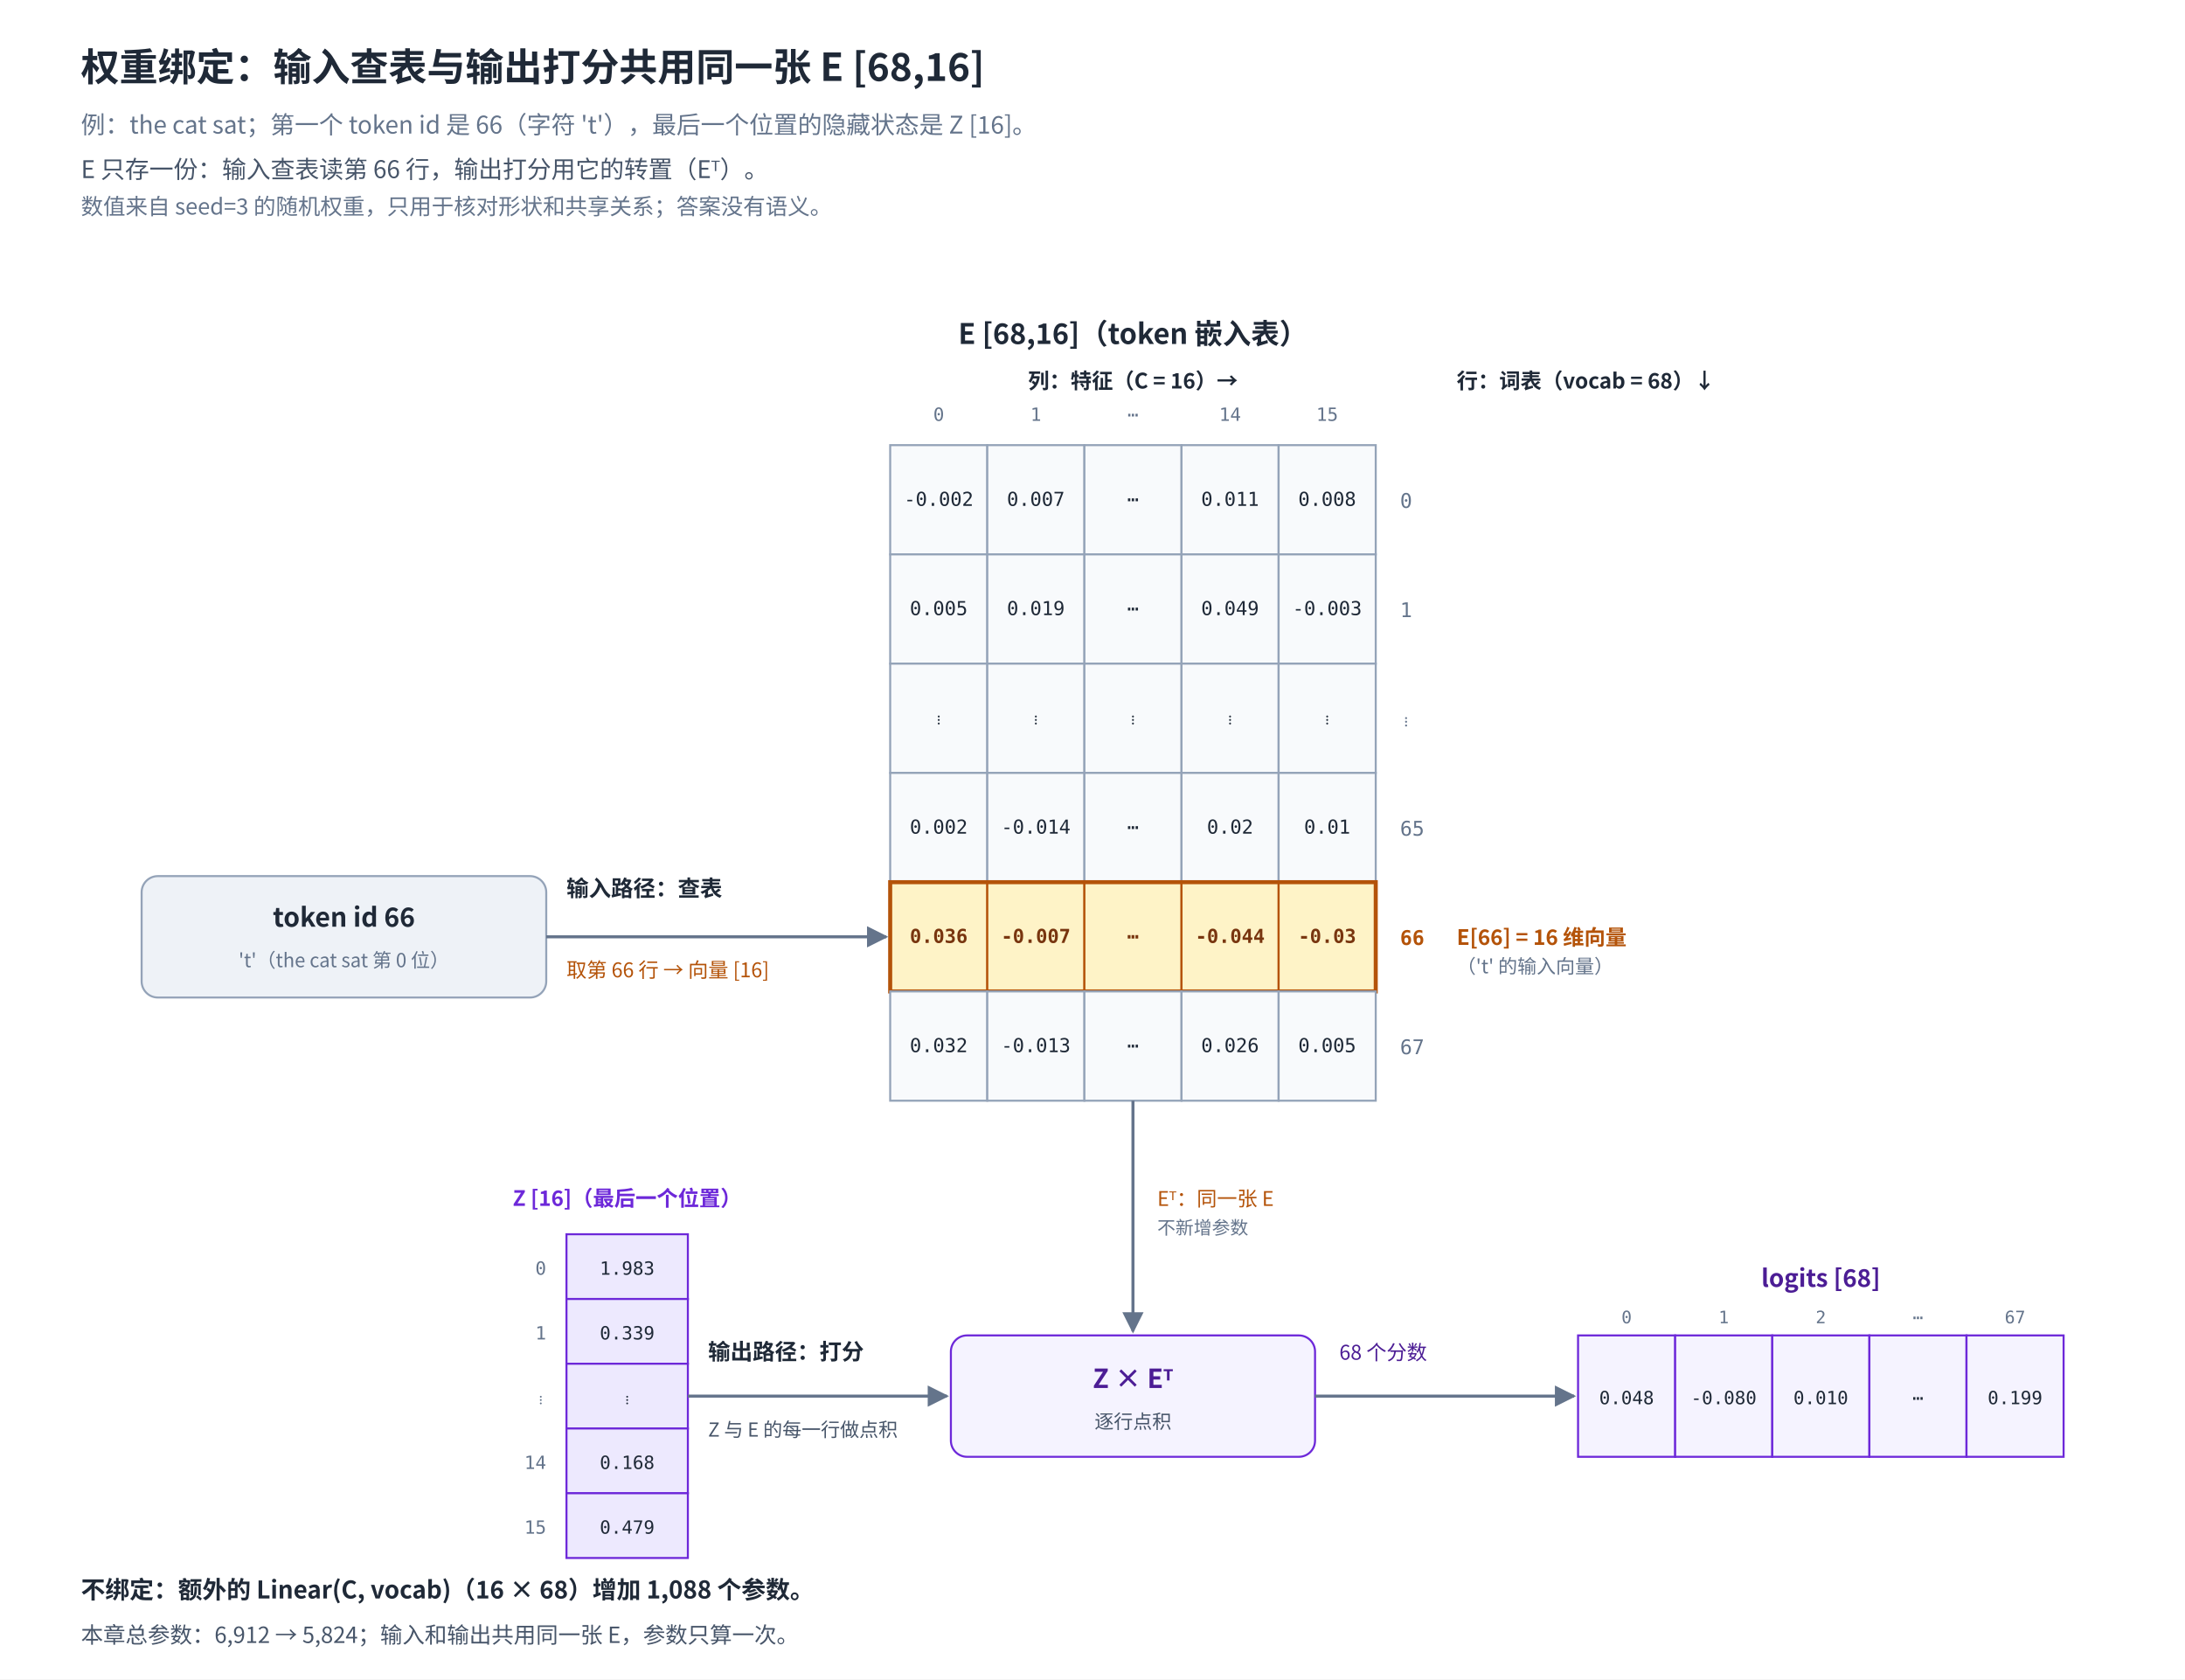
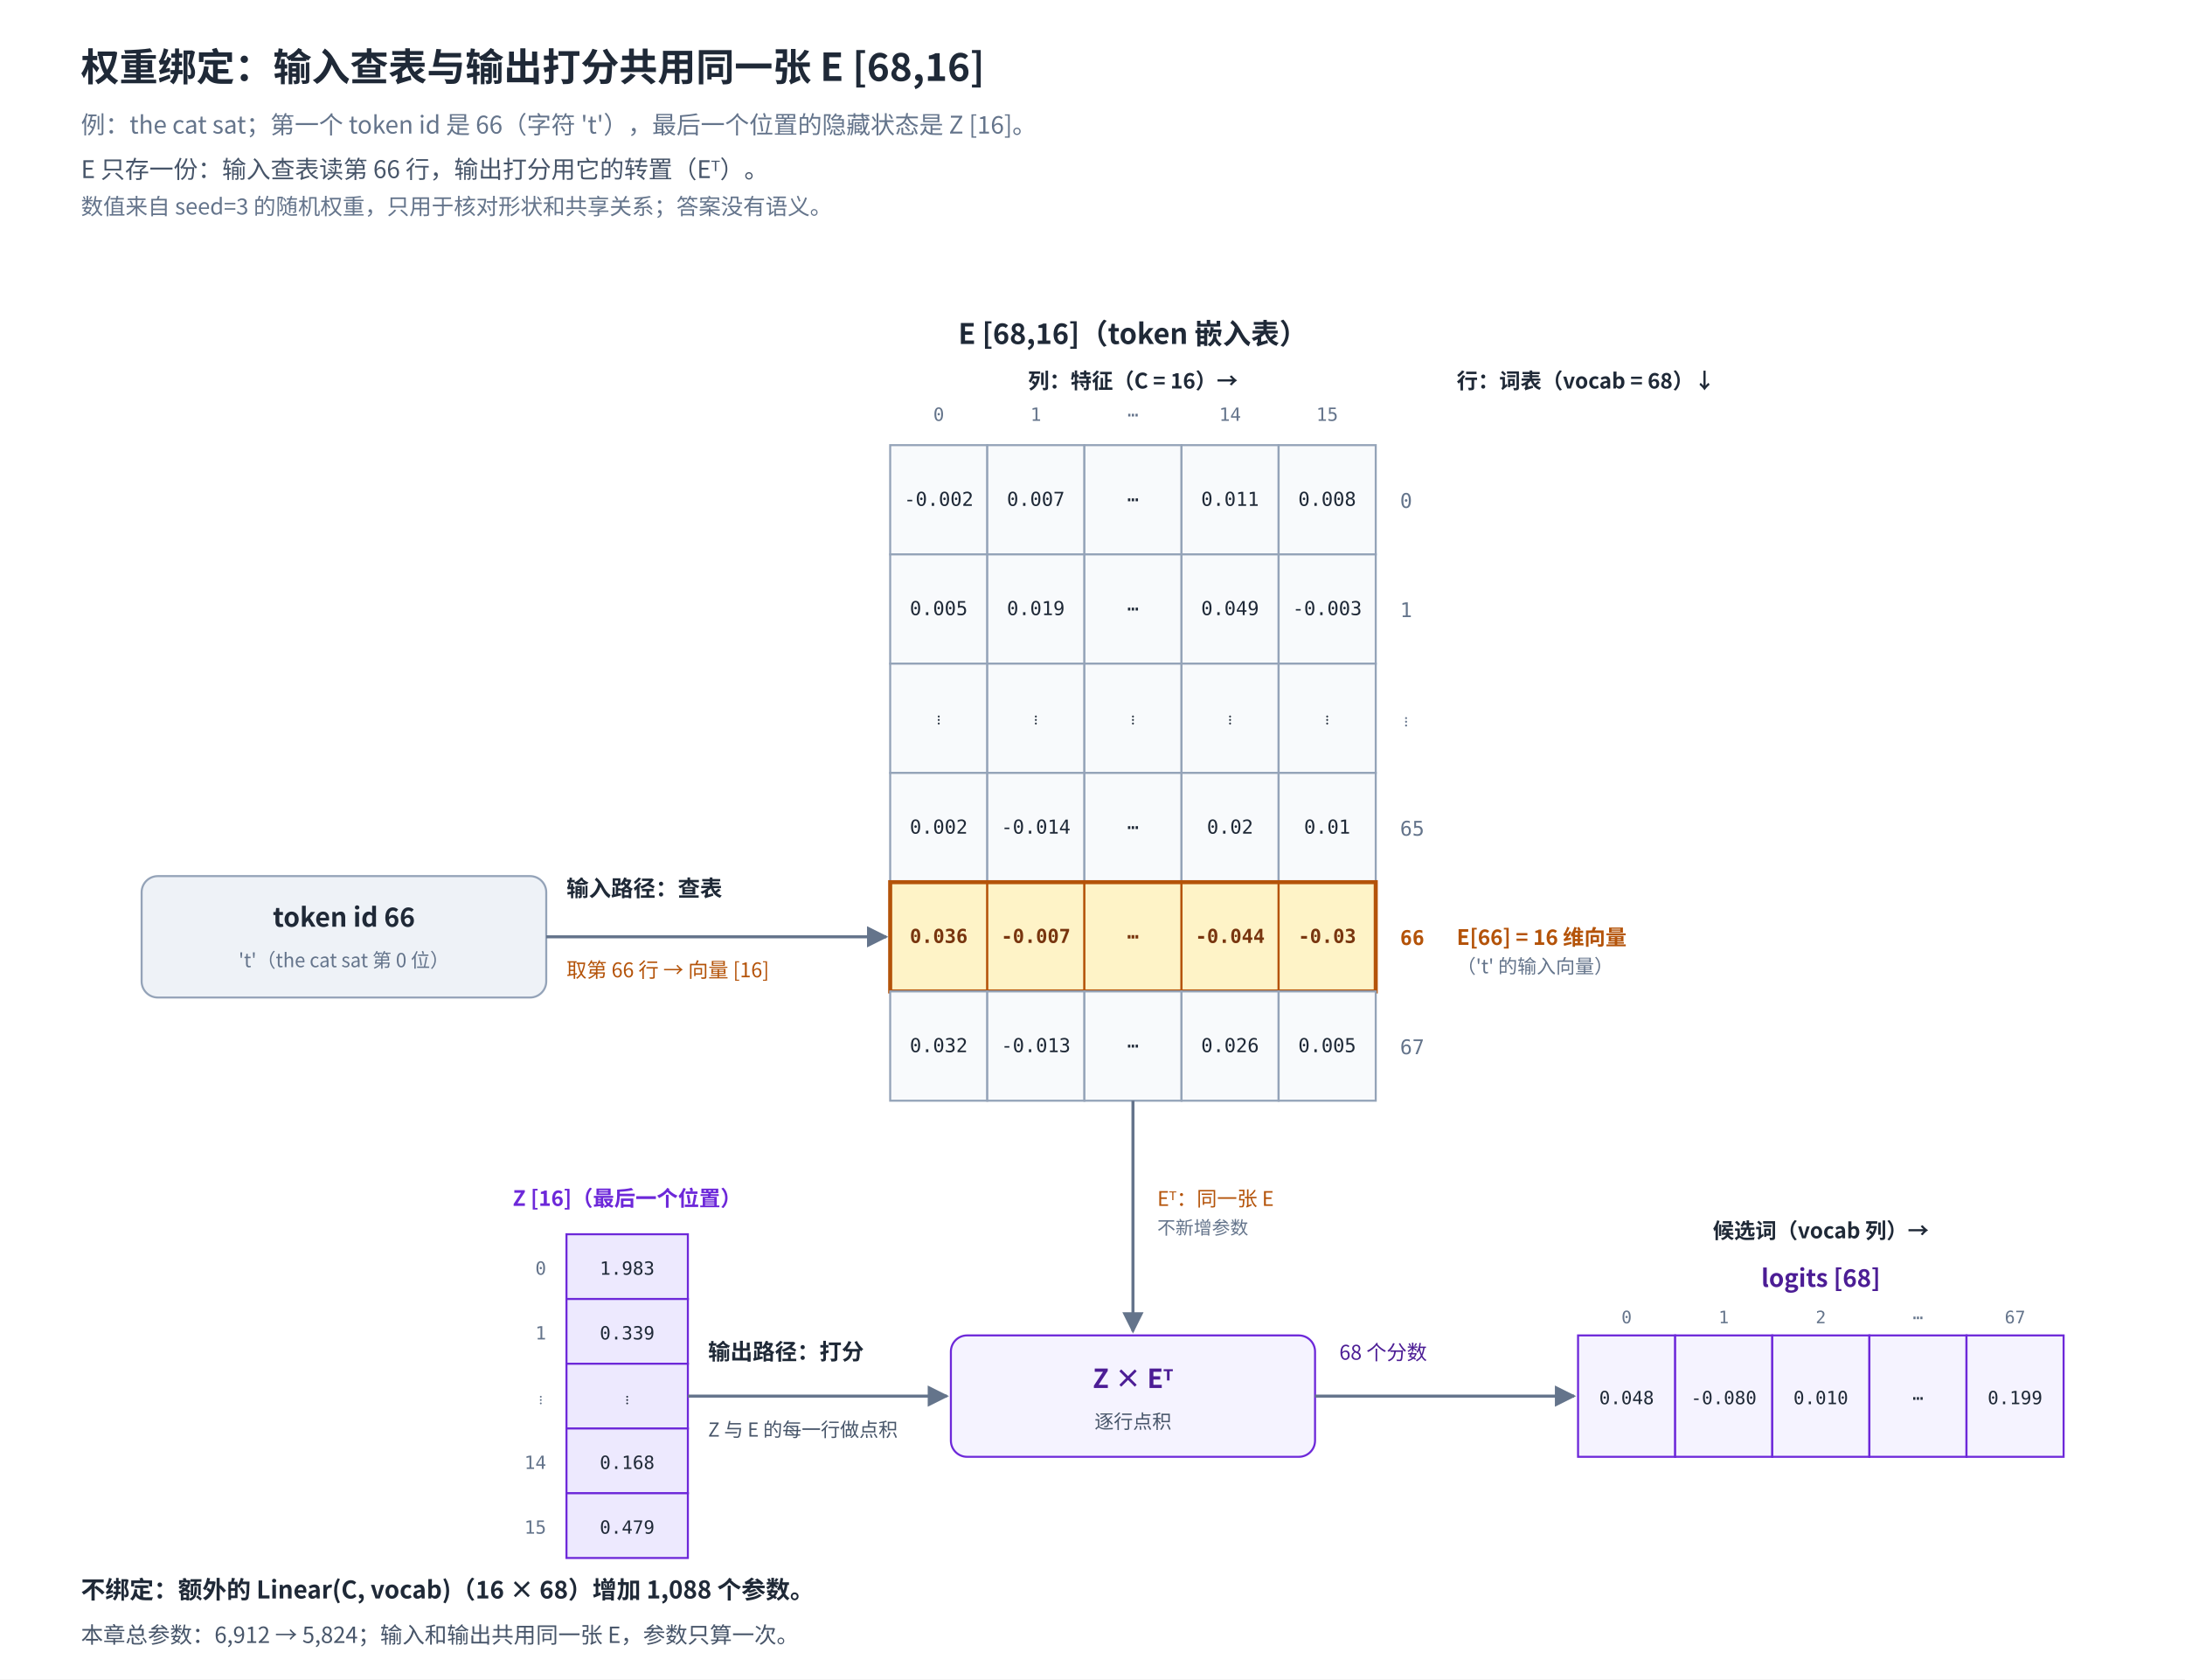
<svg xmlns="http://www.w3.org/2000/svg" width="1080" height="830" viewBox="0 0 1080 830" role="img" aria-labelledby="title desc">
  <rect width="1080" height="830" fill="#ffffff" />
  <text x="40" y="40" font-family="system-ui, 'Noto Sans CJK SC', 'Noto Sans SC', sans-serif" font-size="19" font-weight="600" fill="#1f2937">权重绑定：输入查表与输出打分共用同一张 E [68,16]</text>
  <text x="40" y="66" font-family="system-ui, 'Noto Sans CJK SC', 'Noto Sans SC', sans-serif" font-size="12" fill="#64748b">例：the cat sat；第一个 token id 是 66（字符 't'），最后一个位置的隐藏状态是 Z [16]。</text>
  <text x="40" y="88" font-family="system-ui, 'Noto Sans CJK SC', 'Noto Sans SC', sans-serif" font-size="12" fill="#475569">E 只存一份：输入查表读第 66 行，输出打分用它的转置（Eᵀ）。</text>
  <text x="40" y="106" font-family="system-ui, 'Noto Sans CJK SC', 'Noto Sans SC', sans-serif" font-size="11" fill="#64748b">数值来自 seed=3 的随机权重，只用于核对形状和共享关系；答案没有语义。</text>
  <text x="560" y="170" text-anchor="middle" font-family="system-ui, 'Noto Sans CJK SC', 'Noto Sans SC', sans-serif" font-size="14" font-weight="600" fill="#1f2937">E [68,16]（token 嵌入表）</text>
  <text x="560" y="192" text-anchor="middle" font-family="system-ui, 'Noto Sans CJK SC', 'Noto Sans SC', sans-serif" font-size="10.5" font-weight="600" fill="#1f2937">列：特征（C = 16）→</text>
  <text x="720" y="192" text-anchor="start" font-family="system-ui, 'Noto Sans CJK SC', 'Noto Sans SC', sans-serif" font-size="10.5" font-weight="600" fill="#1f2937">行：词表（vocab = 68）↓</text>
  <text x="464" y="208" text-anchor="middle" font-family="ui-monospace, SFMono-Regular, Menlo, monospace" font-size="9" fill="#64748b">0</text>
  <text x="512" y="208" text-anchor="middle" font-family="ui-monospace, SFMono-Regular, Menlo, monospace" font-size="9" fill="#64748b">1</text>
  <text x="560" y="208" text-anchor="middle" font-family="ui-monospace, SFMono-Regular, Menlo, monospace" font-size="9" fill="#64748b">⋯</text>
  <text x="608" y="208" text-anchor="middle" font-family="ui-monospace, SFMono-Regular, Menlo, monospace" font-size="9" fill="#64748b">14</text>
  <text x="656" y="208" text-anchor="middle" font-family="ui-monospace, SFMono-Regular, Menlo, monospace" font-size="9" fill="#64748b">15</text>
  <rect x="440" y="220" width="48" height="54" fill="#f8fafc" stroke="#94a3b8" />
  <text x="464" y="250" text-anchor="middle" font-family="ui-monospace, SFMono-Regular, Menlo, monospace" font-size="9.5" fill="#1f2937">-0.002</text>
  <rect x="488" y="220" width="48" height="54" fill="#f8fafc" stroke="#94a3b8" />
  <text x="512" y="250" text-anchor="middle" font-family="ui-monospace, SFMono-Regular, Menlo, monospace" font-size="9.5" fill="#1f2937">0.007</text>
  <rect x="536" y="220" width="48" height="54" fill="#f8fafc" stroke="#94a3b8" />
  <text x="560" y="250" text-anchor="middle" font-family="ui-monospace, SFMono-Regular, Menlo, monospace" font-size="9.5" fill="#1f2937">⋯</text>
  <rect x="584" y="220" width="48" height="54" fill="#f8fafc" stroke="#94a3b8" />
  <text x="608" y="250" text-anchor="middle" font-family="ui-monospace, SFMono-Regular, Menlo, monospace" font-size="9.5" fill="#1f2937">0.011</text>
  <rect x="632" y="220" width="48" height="54" fill="#f8fafc" stroke="#94a3b8" />
  <text x="656" y="250" text-anchor="middle" font-family="ui-monospace, SFMono-Regular, Menlo, monospace" font-size="9.5" fill="#1f2937">0.008</text>
  <text x="692" y="251" text-anchor="start" font-family="ui-monospace, SFMono-Regular, Menlo, monospace" font-size="10" fill="#64748b">0</text>
  <rect x="440" y="274" width="48" height="54" fill="#f8fafc" stroke="#94a3b8" />
  <text x="464" y="304" text-anchor="middle" font-family="ui-monospace, SFMono-Regular, Menlo, monospace" font-size="9.5" fill="#1f2937">0.005</text>
  <rect x="488" y="274" width="48" height="54" fill="#f8fafc" stroke="#94a3b8" />
  <text x="512" y="304" text-anchor="middle" font-family="ui-monospace, SFMono-Regular, Menlo, monospace" font-size="9.5" fill="#1f2937">0.019</text>
  <rect x="536" y="274" width="48" height="54" fill="#f8fafc" stroke="#94a3b8" />
  <text x="560" y="304" text-anchor="middle" font-family="ui-monospace, SFMono-Regular, Menlo, monospace" font-size="9.5" fill="#1f2937">⋯</text>
  <rect x="584" y="274" width="48" height="54" fill="#f8fafc" stroke="#94a3b8" />
  <text x="608" y="304" text-anchor="middle" font-family="ui-monospace, SFMono-Regular, Menlo, monospace" font-size="9.5" fill="#1f2937">0.049</text>
  <rect x="632" y="274" width="48" height="54" fill="#f8fafc" stroke="#94a3b8" />
  <text x="656" y="304" text-anchor="middle" font-family="ui-monospace, SFMono-Regular, Menlo, monospace" font-size="9.5" fill="#1f2937">-0.003</text>
  <text x="692" y="305" text-anchor="start" font-family="ui-monospace, SFMono-Regular, Menlo, monospace" font-size="10" fill="#64748b">1</text>
  <rect x="440" y="328" width="48" height="54" fill="#f8fafc" stroke="#94a3b8" />
  <text x="464" y="358" text-anchor="middle" font-family="ui-monospace, SFMono-Regular, Menlo, monospace" font-size="9.5" fill="#1f2937">⋮</text>
  <rect x="488" y="328" width="48" height="54" fill="#f8fafc" stroke="#94a3b8" />
  <text x="512" y="358" text-anchor="middle" font-family="ui-monospace, SFMono-Regular, Menlo, monospace" font-size="9.5" fill="#1f2937">⋮</text>
  <rect x="536" y="328" width="48" height="54" fill="#f8fafc" stroke="#94a3b8" />
  <text x="560" y="358" text-anchor="middle" font-family="ui-monospace, SFMono-Regular, Menlo, monospace" font-size="9.5" fill="#1f2937">⋮</text>
  <rect x="584" y="328" width="48" height="54" fill="#f8fafc" stroke="#94a3b8" />
  <text x="608" y="358" text-anchor="middle" font-family="ui-monospace, SFMono-Regular, Menlo, monospace" font-size="9.5" fill="#1f2937">⋮</text>
  <rect x="632" y="328" width="48" height="54" fill="#f8fafc" stroke="#94a3b8" />
  <text x="656" y="358" text-anchor="middle" font-family="ui-monospace, SFMono-Regular, Menlo, monospace" font-size="9.5" fill="#1f2937">⋮</text>
  <text x="692" y="359" text-anchor="start" font-family="ui-monospace, SFMono-Regular, Menlo, monospace" font-size="10" fill="#64748b">⋮</text>
  <rect x="440" y="382" width="48" height="54" fill="#f8fafc" stroke="#94a3b8" />
  <text x="464" y="412" text-anchor="middle" font-family="ui-monospace, SFMono-Regular, Menlo, monospace" font-size="9.5" fill="#1f2937">0.002</text>
  <rect x="488" y="382" width="48" height="54" fill="#f8fafc" stroke="#94a3b8" />
  <text x="512" y="412" text-anchor="middle" font-family="ui-monospace, SFMono-Regular, Menlo, monospace" font-size="9.5" fill="#1f2937">-0.014</text>
  <rect x="536" y="382" width="48" height="54" fill="#f8fafc" stroke="#94a3b8" />
  <text x="560" y="412" text-anchor="middle" font-family="ui-monospace, SFMono-Regular, Menlo, monospace" font-size="9.5" fill="#1f2937">⋯</text>
  <rect x="584" y="382" width="48" height="54" fill="#f8fafc" stroke="#94a3b8" />
  <text x="608" y="412" text-anchor="middle" font-family="ui-monospace, SFMono-Regular, Menlo, monospace" font-size="9.5" fill="#1f2937">0.02</text>
  <rect x="632" y="382" width="48" height="54" fill="#f8fafc" stroke="#94a3b8" />
  <text x="656" y="412" text-anchor="middle" font-family="ui-monospace, SFMono-Regular, Menlo, monospace" font-size="9.5" fill="#1f2937">0.01</text>
  <text x="692" y="413" text-anchor="start" font-family="ui-monospace, SFMono-Regular, Menlo, monospace" font-size="10" fill="#64748b">65</text>
  <rect x="440" y="436" width="48" height="54" fill="#fef3c7" stroke="#b45309" />
  <text x="464" y="466" text-anchor="middle" font-family="ui-monospace, SFMono-Regular, Menlo, monospace" font-size="9.5" font-weight="600" fill="#78350f">0.036</text>
  <rect x="488" y="436" width="48" height="54" fill="#fef3c7" stroke="#b45309" />
  <text x="512" y="466" text-anchor="middle" font-family="ui-monospace, SFMono-Regular, Menlo, monospace" font-size="9.5" font-weight="600" fill="#78350f">-0.007</text>
  <rect x="536" y="436" width="48" height="54" fill="#fef3c7" stroke="#b45309" />
  <text x="560" y="466" text-anchor="middle" font-family="ui-monospace, SFMono-Regular, Menlo, monospace" font-size="9.5" font-weight="600" fill="#78350f">⋯</text>
  <rect x="584" y="436" width="48" height="54" fill="#fef3c7" stroke="#b45309" />
  <text x="608" y="466" text-anchor="middle" font-family="ui-monospace, SFMono-Regular, Menlo, monospace" font-size="9.5" font-weight="600" fill="#78350f">-0.044</text>
  <rect x="632" y="436" width="48" height="54" fill="#fef3c7" stroke="#b45309" />
  <text x="656" y="466" text-anchor="middle" font-family="ui-monospace, SFMono-Regular, Menlo, monospace" font-size="9.5" font-weight="600" fill="#78350f">-0.03</text>
  <rect x="440" y="436" width="240" height="54" fill="none" stroke="#b45309" stroke-width="2" />
  <text x="692" y="467" text-anchor="start" font-family="ui-monospace, SFMono-Regular, Menlo, monospace" font-size="10" font-weight="600" fill="#b45309">66</text>
  <rect x="440" y="490" width="48" height="54" fill="#f8fafc" stroke="#94a3b8" />
  <text x="464" y="520" text-anchor="middle" font-family="ui-monospace, SFMono-Regular, Menlo, monospace" font-size="9.5" fill="#1f2937">0.032</text>
  <rect x="488" y="490" width="48" height="54" fill="#f8fafc" stroke="#94a3b8" />
  <text x="512" y="520" text-anchor="middle" font-family="ui-monospace, SFMono-Regular, Menlo, monospace" font-size="9.5" fill="#1f2937">-0.013</text>
  <rect x="536" y="490" width="48" height="54" fill="#f8fafc" stroke="#94a3b8" />
  <text x="560" y="520" text-anchor="middle" font-family="ui-monospace, SFMono-Regular, Menlo, monospace" font-size="9.5" fill="#1f2937">⋯</text>
  <rect x="584" y="490" width="48" height="54" fill="#f8fafc" stroke="#94a3b8" />
  <text x="608" y="520" text-anchor="middle" font-family="ui-monospace, SFMono-Regular, Menlo, monospace" font-size="9.5" fill="#1f2937">0.026</text>
  <rect x="632" y="490" width="48" height="54" fill="#f8fafc" stroke="#94a3b8" />
  <text x="656" y="520" text-anchor="middle" font-family="ui-monospace, SFMono-Regular, Menlo, monospace" font-size="9.5" fill="#1f2937">0.005</text>
  <text x="692" y="521" text-anchor="start" font-family="ui-monospace, SFMono-Regular, Menlo, monospace" font-size="10" fill="#64748b">67</text>
  <rect x="70" y="433" width="200" height="60" rx="8" fill="#eef2f7" stroke="#94a3b8" />
  <text x="170" y="458" text-anchor="middle" font-family="system-ui, 'Noto Sans CJK SC', 'Noto Sans SC', sans-serif" font-size="13" font-weight="600" fill="#1f2937">token id 66</text>
  <text x="170" y="478" text-anchor="middle" font-family="system-ui, 'Noto Sans CJK SC', 'Noto Sans SC', sans-serif" font-size="9.5" fill="#64748b">'t'（the cat sat 第 0 位）</text>
  <line x1="270" y1="463" x2="438" y2="463" stroke="#64748b" stroke-width="1.5" marker-end="url(#arrow)" />
  <text x="280" y="443" font-family="system-ui, 'Noto Sans CJK SC', 'Noto Sans SC', sans-serif" font-size="11" font-weight="600" fill="#1f2937">输入路径：查表</text>
  <text x="280" y="483" font-family="system-ui, 'Noto Sans CJK SC', 'Noto Sans SC', sans-serif" font-size="10" fill="#b45309">取第 66 行 → 向量 [16]</text>
  <text x="720" y="467" font-family="system-ui, 'Noto Sans CJK SC', 'Noto Sans SC', sans-serif" font-size="10.5" font-weight="600" fill="#b45309">E[66] = 16 维向量</text>
  <text x="720" y="481" font-family="system-ui, 'Noto Sans CJK SC', 'Noto Sans SC', sans-serif" font-size="9.5" fill="#64748b">（'t' 的输入向量）</text>
  <rect x="280" y="610" width="60" height="32" fill="#ede9fe" stroke="#6d28d9" />
  <text x="310" y="630" text-anchor="middle" font-family="ui-monospace, SFMono-Regular, Menlo, monospace" font-size="9" fill="#1f2937">1.983</text>
  <text x="270" y="630" text-anchor="end" font-family="ui-monospace, SFMono-Regular, Menlo, monospace" font-size="9" fill="#64748b">0</text>
  <rect x="280" y="642" width="60" height="32" fill="#ede9fe" stroke="#6d28d9" />
  <text x="310" y="662" text-anchor="middle" font-family="ui-monospace, SFMono-Regular, Menlo, monospace" font-size="9" fill="#1f2937">0.339</text>
  <text x="270" y="662" text-anchor="end" font-family="ui-monospace, SFMono-Regular, Menlo, monospace" font-size="9" fill="#64748b">1</text>
  <rect x="280" y="674" width="60" height="32" fill="#ede9fe" stroke="#6d28d9" />
  <text x="310" y="694" text-anchor="middle" font-family="ui-monospace, SFMono-Regular, Menlo, monospace" font-size="9" fill="#1f2937">⋮</text>
  <text x="270" y="694" text-anchor="end" font-family="ui-monospace, SFMono-Regular, Menlo, monospace" font-size="9" fill="#64748b">⋮</text>
  <rect x="280" y="706" width="60" height="32" fill="#ede9fe" stroke="#6d28d9" />
  <text x="310" y="726" text-anchor="middle" font-family="ui-monospace, SFMono-Regular, Menlo, monospace" font-size="9" fill="#1f2937">0.168</text>
  <text x="270" y="726" text-anchor="end" font-family="ui-monospace, SFMono-Regular, Menlo, monospace" font-size="9" fill="#64748b">14</text>
  <rect x="280" y="738" width="60" height="32" fill="#ede9fe" stroke="#6d28d9" />
  <text x="310" y="758" text-anchor="middle" font-family="ui-monospace, SFMono-Regular, Menlo, monospace" font-size="9" fill="#1f2937">0.479</text>
  <text x="270" y="758" text-anchor="end" font-family="ui-monospace, SFMono-Regular, Menlo, monospace" font-size="9" fill="#64748b">15</text>
  <text x="310" y="596" text-anchor="middle" font-family="system-ui, 'Noto Sans CJK SC', 'Noto Sans SC', sans-serif" font-size="10.5" font-weight="600" fill="#6d28d9">Z [16]（最后一个位置）</text>
  <text x="572" y="596" text-anchor="start" font-family="system-ui, 'Noto Sans CJK SC', 'Noto Sans SC', sans-serif" font-size="10" fill="#b45309">Eᵀ：同一张 E</text>
  <text x="572" y="610" text-anchor="start" font-family="system-ui, 'Noto Sans CJK SC', 'Noto Sans SC', sans-serif" font-size="9" fill="#64748b">不新增参数</text>
  <line x1="560" y1="544" x2="560" y2="658" stroke="#64748b" stroke-width="1.5" marker-end="url(#arrow)" />
  <rect x="470" y="660" width="180" height="60" rx="8" fill="#f5f3ff" stroke="#6d28d9" />
  <text x="560" y="686" text-anchor="middle" font-family="system-ui, 'Noto Sans CJK SC', 'Noto Sans SC', sans-serif" font-size="13" font-weight="600" fill="#4c1d95">Z × Eᵀ</text>
  <text x="560" y="706" text-anchor="middle" font-family="system-ui, 'Noto Sans CJK SC', 'Noto Sans SC', sans-serif" font-size="9.5" fill="#475569">逐行点积</text>
  <line x1="340" y1="690" x2="468" y2="690" stroke="#64748b" stroke-width="1.5" marker-end="url(#arrow)" />
  <text x="350" y="672" font-family="system-ui, 'Noto Sans CJK SC', 'Noto Sans SC', sans-serif" font-size="11" font-weight="600" fill="#1f2937">输出路径：打分</text>
  <text x="350" y="710" font-family="system-ui, 'Noto Sans CJK SC', 'Noto Sans SC', sans-serif" font-size="9.5" fill="#475569">Z 与 E 的每一行做点积</text>
+   <text x="900" y="612" text-anchor="middle" font-family="system-ui, 'Noto Sans CJK SC', 'Noto Sans SC', sans-serif" font-size="10.5" font-weight="600" fill="#1f2937">候选词（vocab 列）→</text>
  <text x="900" y="636" text-anchor="middle" font-family="system-ui, 'Noto Sans CJK SC', 'Noto Sans SC', sans-serif" font-size="12" font-weight="600" fill="#4c1d95">logits [68]</text>
  <text x="804" y="654" text-anchor="middle" font-family="ui-monospace, SFMono-Regular, Menlo, monospace" font-size="8.5" fill="#64748b">0</text>
  <rect x="780" y="660" width="48" height="60" fill="#f5f3ff" stroke="#6d28d9" />
  <text x="804" y="694" text-anchor="middle" font-family="ui-monospace, SFMono-Regular, Menlo, monospace" font-size="9" fill="#1f2937">0.048</text>
  <text x="852" y="654" text-anchor="middle" font-family="ui-monospace, SFMono-Regular, Menlo, monospace" font-size="8.5" fill="#64748b">1</text>
  <rect x="828" y="660" width="48" height="60" fill="#f5f3ff" stroke="#6d28d9" />
  <text x="852" y="694" text-anchor="middle" font-family="ui-monospace, SFMono-Regular, Menlo, monospace" font-size="9" fill="#1f2937">-0.080</text>
  <text x="900" y="654" text-anchor="middle" font-family="ui-monospace, SFMono-Regular, Menlo, monospace" font-size="8.5" fill="#64748b">2</text>
  <rect x="876" y="660" width="48" height="60" fill="#f5f3ff" stroke="#6d28d9" />
  <text x="900" y="694" text-anchor="middle" font-family="ui-monospace, SFMono-Regular, Menlo, monospace" font-size="9" fill="#1f2937">0.010</text>
  <text x="948" y="654" text-anchor="middle" font-family="ui-monospace, SFMono-Regular, Menlo, monospace" font-size="8.5" fill="#64748b">⋯</text>
  <rect x="924" y="660" width="48" height="60" fill="#f5f3ff" stroke="#6d28d9" />
  <text x="948" y="694" text-anchor="middle" font-family="ui-monospace, SFMono-Regular, Menlo, monospace" font-size="9" fill="#1f2937">⋯</text>
  <text x="996" y="654" text-anchor="middle" font-family="ui-monospace, SFMono-Regular, Menlo, monospace" font-size="8.5" fill="#64748b">67</text>
  <rect x="972" y="660" width="48" height="60" fill="#f5f3ff" stroke="#6d28d9" />
  <text x="996" y="694" text-anchor="middle" font-family="ui-monospace, SFMono-Regular, Menlo, monospace" font-size="9" fill="#1f2937">0.199</text>
  <line x1="650" y1="690" x2="778" y2="690" stroke="#64748b" stroke-width="1.5" marker-end="url(#arrow)" />
  <text x="662" y="672" font-family="system-ui, 'Noto Sans CJK SC', 'Noto Sans SC', sans-serif" font-size="10" fill="#4c1d95">68 个分数</text>
  <text x="40" y="790" font-family="system-ui, 'Noto Sans CJK SC', 'Noto Sans SC', sans-serif" font-size="12" font-weight="600" fill="#1f2937">不绑定：额外的 Linear(C, vocab)（16 × 68）增加 1,088 个参数。</text>
  <text x="40" y="812" font-family="system-ui, 'Noto Sans CJK SC', 'Noto Sans SC', sans-serif" font-size="11" fill="#475569">本章总参数：6,912 → 5,824；输入和输出共用同一张 E，参数只算一次。</text>
  <defs>
    <marker id="arrow" viewBox="0 0 10 10" refX="9" refY="5" markerWidth="7" markerHeight="7" orient="auto-start-reverse">
      <path d="M 0 0 L 10 5 L 0 10 z" fill="#64748b" />
    </marker>
  </defs>
</svg>
